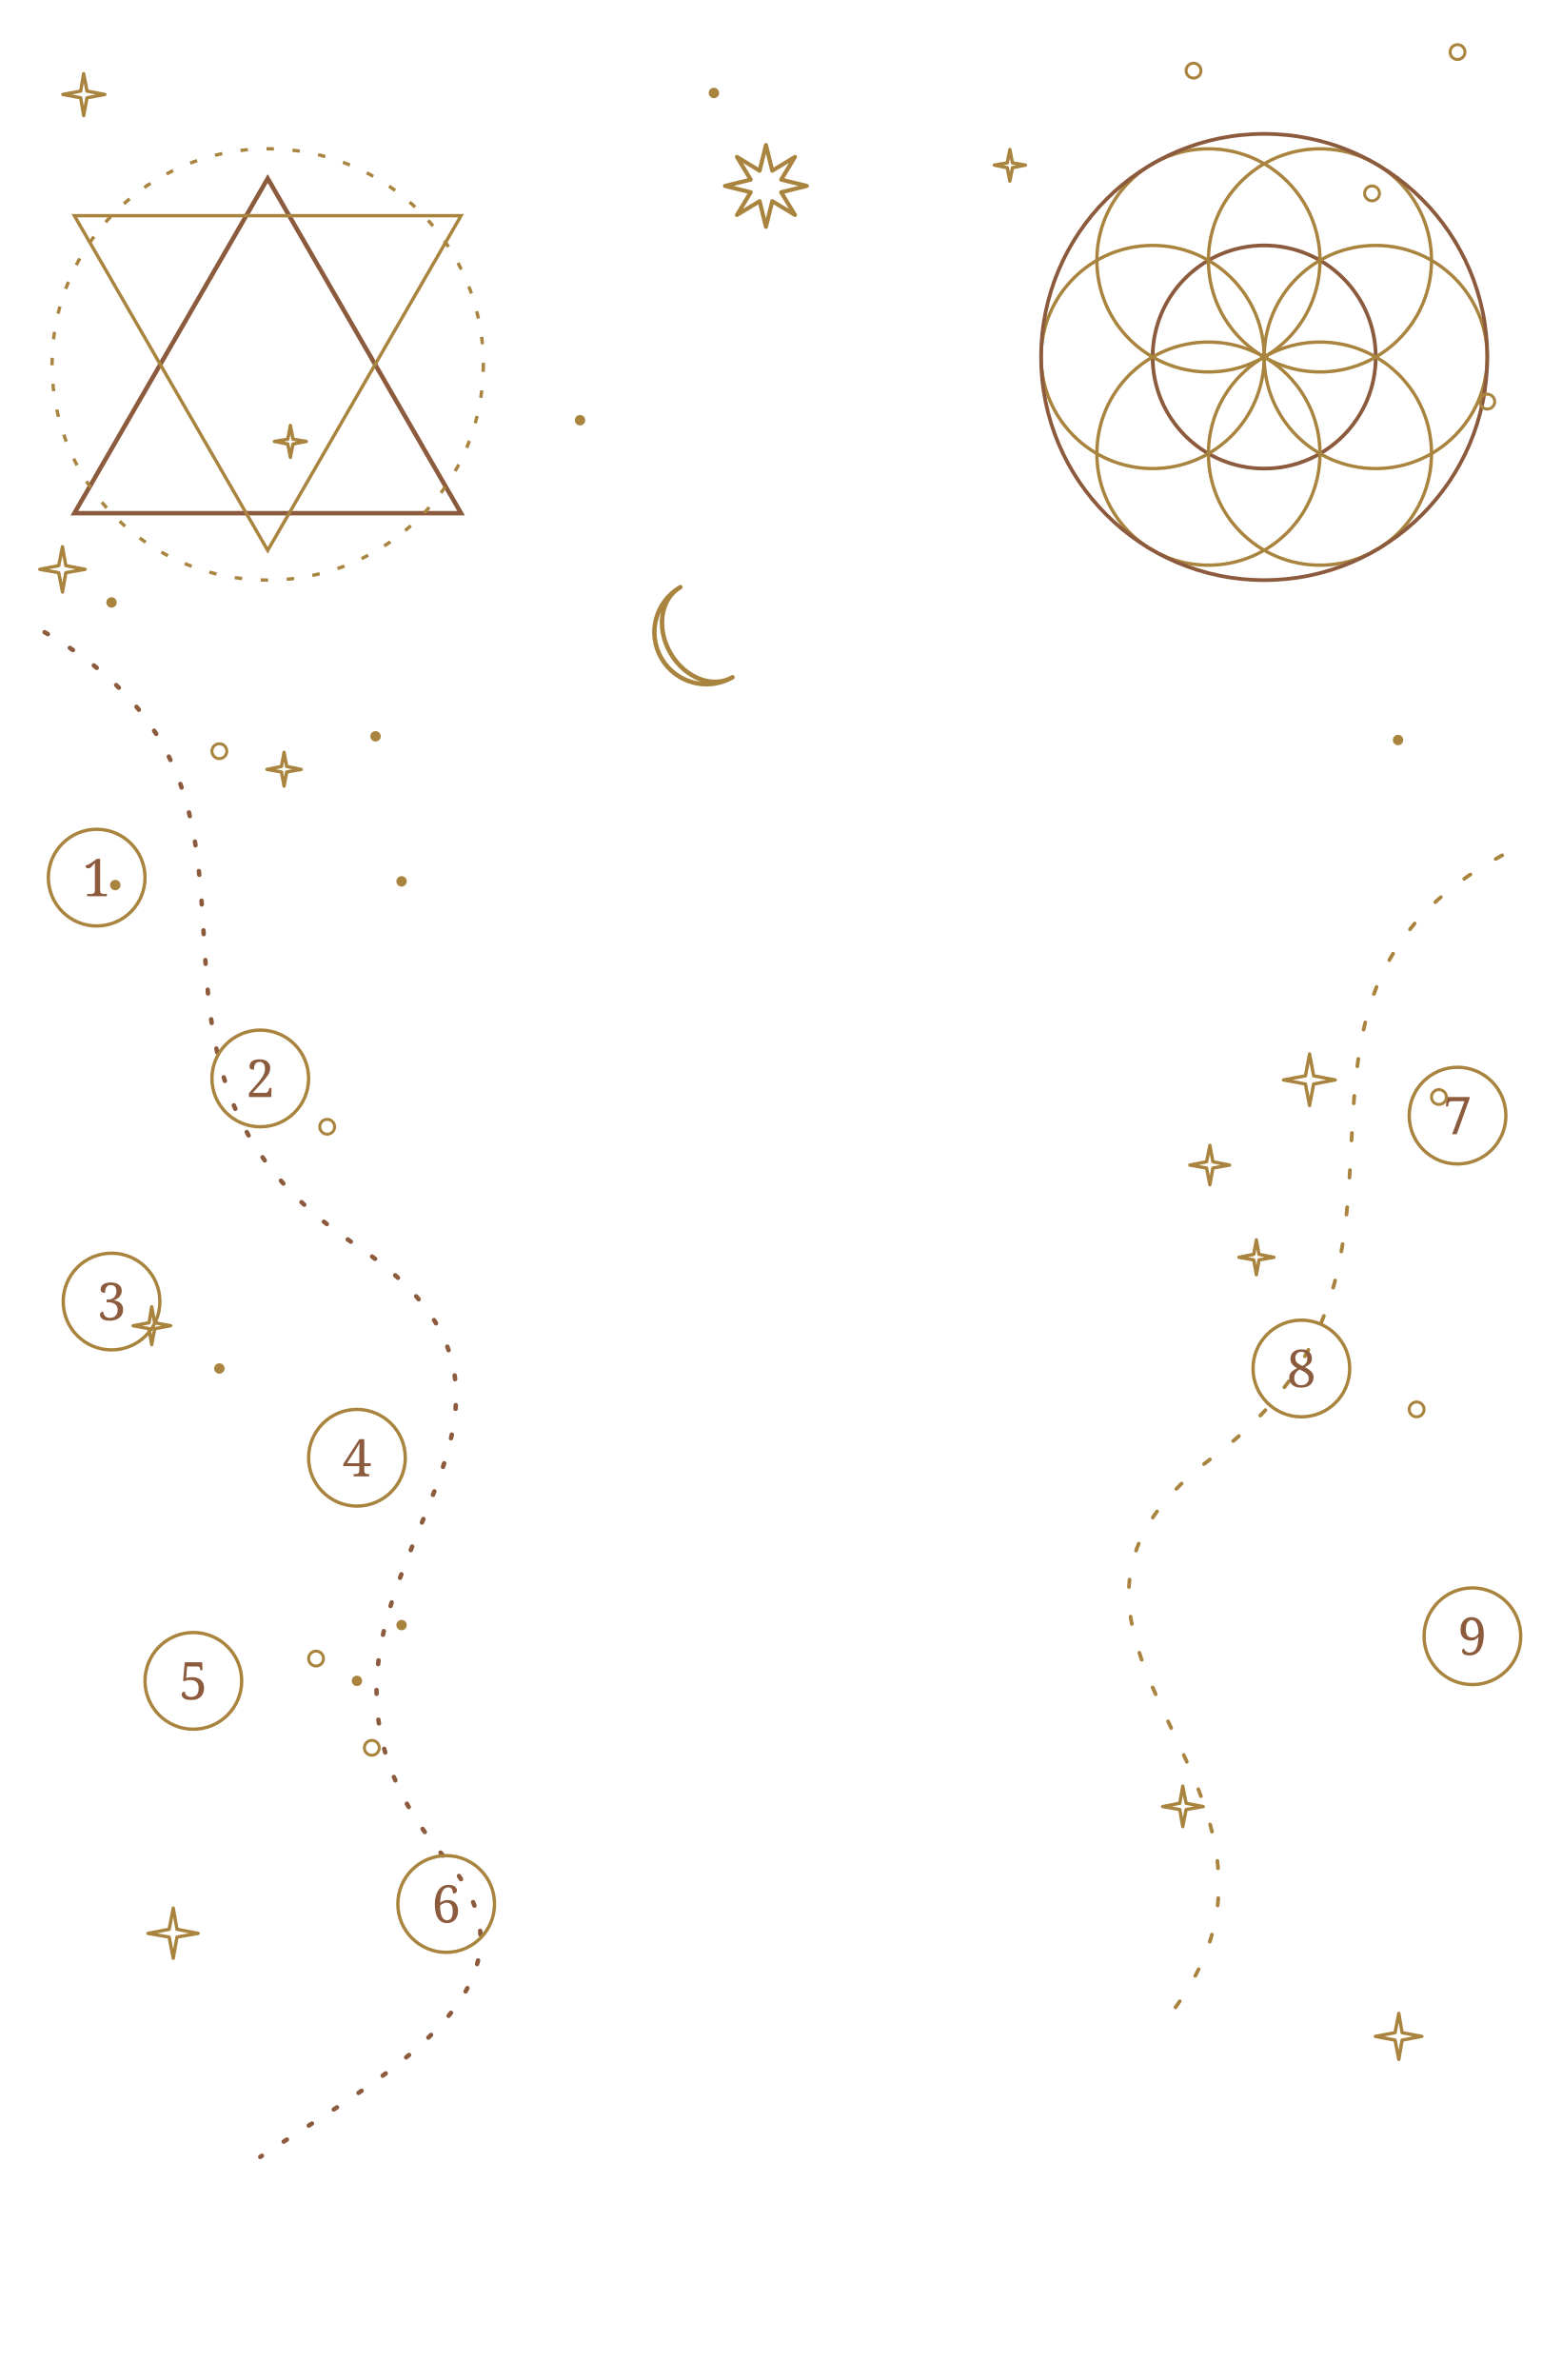
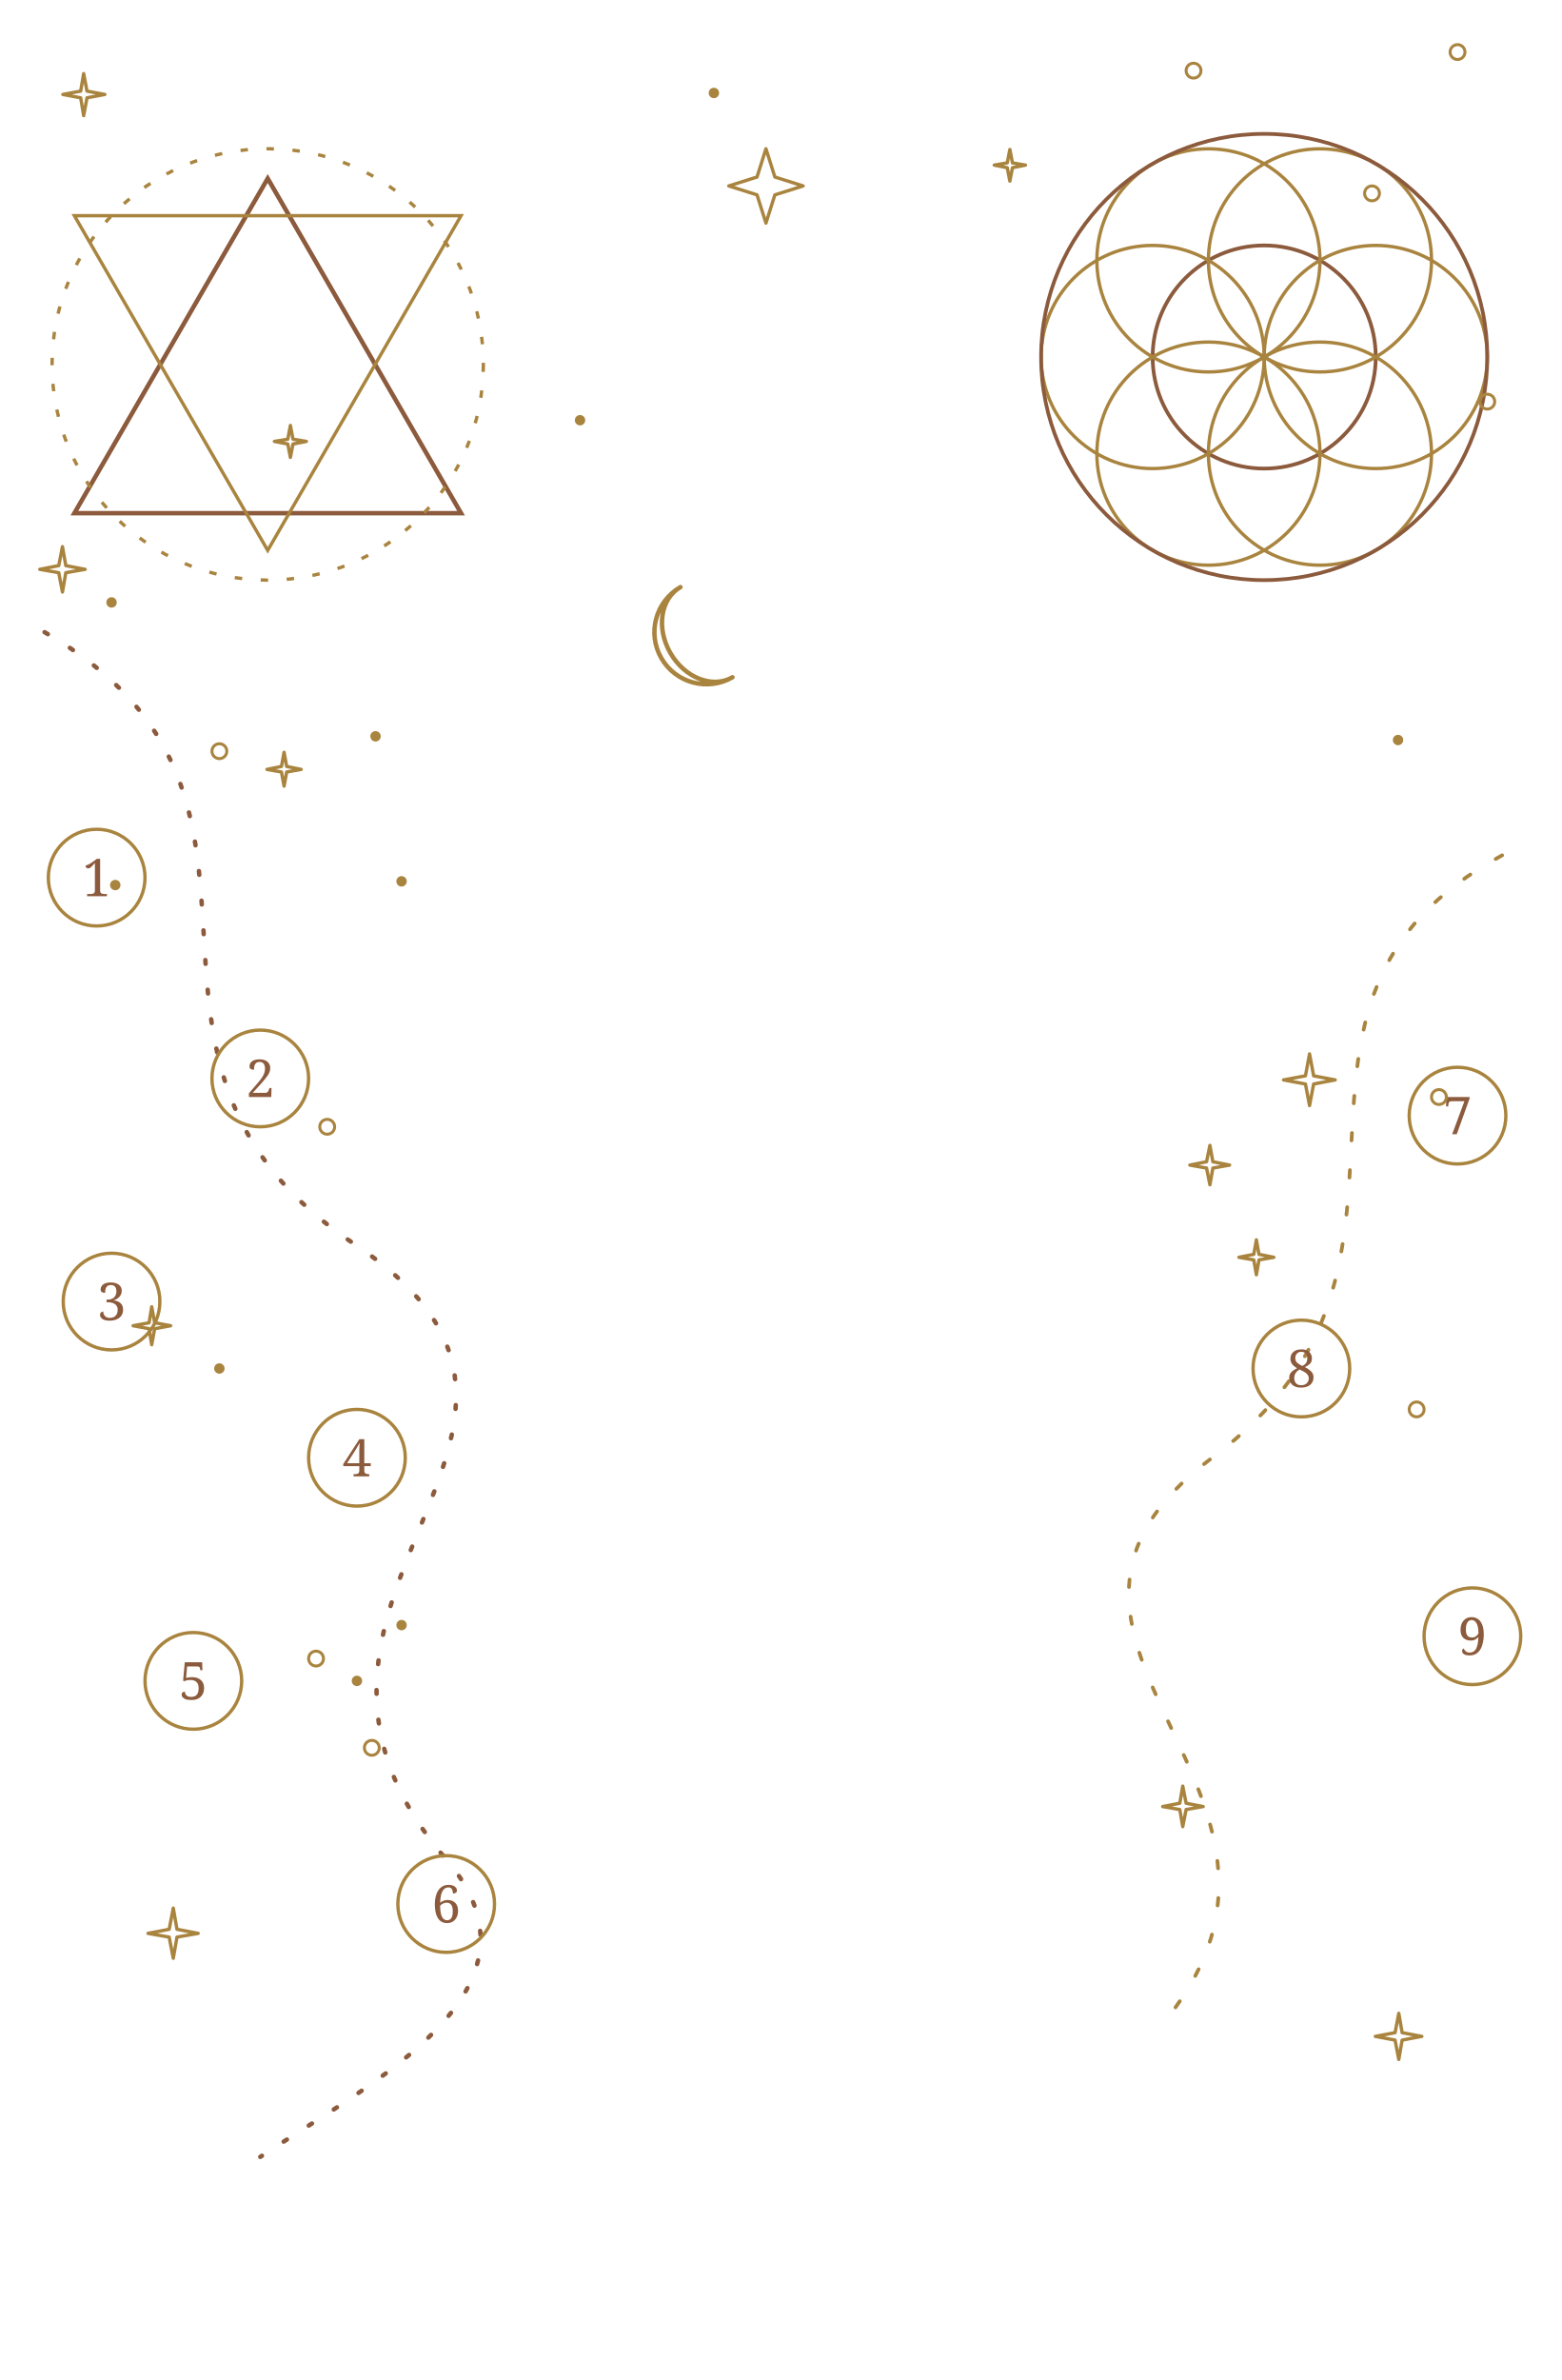
<svg xmlns="http://www.w3.org/2000/svg" viewBox="0 0 420 640" preserveAspectRatio="xMidYMin slice" fill="none">
  <style>
.f{animation:fl 35s ease-in-out infinite;transform-box:fill-box;transform-origin:center}
.f2{animation:fl 42s ease-in-out -9s infinite;transform-box:fill-box;transform-origin:center}
.s{animation:sp 120s linear infinite;transform-box:fill-box;transform-origin:center}
.s2{animation:sp 90s linear infinite reverse;transform-box:fill-box;transform-origin:center}
.t{animation:tw 7s ease-in-out infinite}.t2{animation:tw 9s ease-in-out -3s infinite}
@keyframes fl{0%,100%{transform:translateY(0)}50%{transform:translateY(-6px)}}
@keyframes sp{to{transform:rotate(360deg)}}
@keyframes tw{0%,100%{opacity:1}50%{opacity:.35}}
@media (prefers-reduced-motion:reduce){*{animation:none!important}}
</style>
  <g class="s">
    <circle cx="340" cy="96" r="30" fill="none" stroke="#8C5A3C" stroke-width="1" />
    <circle cx="370.0" cy="96.0" r="30" fill="none" stroke="#A9843F" stroke-width="0.9" />
    <circle cx="355.0" cy="121.981" r="30" fill="none" stroke="#A9843F" stroke-width="0.9" />
    <circle cx="325.0" cy="121.981" r="30" fill="none" stroke="#A9843F" stroke-width="0.9" />
    <circle cx="310.0" cy="96.0" r="30" fill="none" stroke="#A9843F" stroke-width="0.9" />
    <circle cx="325.0" cy="70.019" r="30" fill="none" stroke="#A9843F" stroke-width="0.9" />
    <circle cx="355.0" cy="70.019" r="30" fill="none" stroke="#A9843F" stroke-width="0.9" />
    <circle cx="340" cy="96" r="60" fill="none" stroke="#8C5A3C" stroke-width="1" />
  </g>
  <g class="s2">
    <polygon points="72,48 124,138 20,138" stroke="#8C5A3C" stroke-width="1.2" />
    <polygon points="72,148 20,58 124,58" stroke="#A9843F" stroke-width=".9" />
    <circle cx="72" cy="98" r="58" fill="none" stroke="#A9843F" stroke-width="0.9" stroke-dasharray="2 5" />
  </g>
  <path d="M12,170 C90,215 20,285 96,335 C170,385 60,430 120,500 C150,535 100,560 70,580" stroke="#8C5A3C" stroke-width="1.2" stroke-dasharray="1 7" stroke-linecap="round" />
  <path d="M404,230 C330,270 396,340 326,392 C262,440 360,480 316,540" stroke="#A9843F" stroke-width="1" stroke-dasharray="2 8" stroke-linecap="round" />
  <g class="f">
    <circle cx="26" cy="236" r="13" stroke="#A9843F" stroke-width=".9" />
    <text x="26" y="241" text-anchor="middle" font-family="Georgia,serif" font-size="14" fill="#8C5A3C">1</text>
  </g>
  <g class="f">
    <circle cx="70" cy="290" r="13" stroke="#A9843F" stroke-width=".9" />
    <text x="70" y="295" text-anchor="middle" font-family="Georgia,serif" font-size="14" fill="#8C5A3C">2</text>
  </g>
  <g class="f">
    <circle cx="30" cy="350" r="13" stroke="#A9843F" stroke-width=".9" />
    <text x="30" y="355" text-anchor="middle" font-family="Georgia,serif" font-size="14" fill="#8C5A3C">3</text>
  </g>
  <g class="f">
    <circle cx="96" cy="392" r="13" stroke="#A9843F" stroke-width=".9" />
    <text x="96" y="397" text-anchor="middle" font-family="Georgia,serif" font-size="14" fill="#8C5A3C">4</text>
  </g>
  <g class="f">
    <circle cx="52" cy="452" r="13" stroke="#A9843F" stroke-width=".9" />
    <text x="52" y="457" text-anchor="middle" font-family="Georgia,serif" font-size="14" fill="#8C5A3C">5</text>
  </g>
  <g class="f">
    <circle cx="120" cy="512" r="13" stroke="#A9843F" stroke-width=".9" />
    <text x="120" y="517" text-anchor="middle" font-family="Georgia,serif" font-size="14" fill="#8C5A3C">6</text>
  </g>
  <g class="f2">
    <circle cx="392" cy="300" r="13" stroke="#A9843F" stroke-width=".9" />
    <text x="392" y="305" text-anchor="middle" font-family="Georgia,serif" font-size="14" fill="#8C5A3C">7</text>
  </g>
  <g class="f2">
    <circle cx="350" cy="368" r="13" stroke="#A9843F" stroke-width=".9" />
    <text x="350" y="373" text-anchor="middle" font-family="Georgia,serif" font-size="14" fill="#8C5A3C">8</text>
  </g>
  <g class="f2">
    <circle cx="396" cy="440" r="13" stroke="#A9843F" stroke-width=".9" />
    <text x="396" y="445" text-anchor="middle" font-family="Georgia,serif" font-size="14" fill="#8C5A3C">9</text>
  </g>
  <g class="f">
-     <polygon class="" points="206.0,39.0 207.7,45.9 213.8,42.2 210.1,48.3 217.0,50.0 210.1,51.7 213.8,57.8 207.7,54.1 206.0,61.0 204.3,54.1 198.2,57.8 201.9,51.7 195.0,50.0 201.9,48.3 198.2,42.2 204.3,45.9" fill="none" stroke="#A9843F" stroke-width="1.1" stroke-linejoin="round" />
+     <polygon class="t" points="206,40 208.4,47.6 216,50 208.4,52.4 206,60 203.6,52.4 196,50 203.6,47.6" fill="none" stroke="#A9843F" stroke-width="0.9" stroke-linejoin="round" />
    <g transform="rotate(-30 190 170)">
      <path d="M190,156 A14,14 0 1 0 190,184 A10.08,12.6 0 1 1 190,156Z" fill="none" stroke="#A9843F" stroke-width="1.2" stroke-linejoin="round" />
    </g>
  </g>
  <circle cx="387" cy="295" r="2" fill="none" stroke="#A9843F" stroke-width=".8" />
  <circle class="t2" cx="192" cy="25" r="1.4" fill="#A9843F" />
  <polygon class="t" points="376.2,541.4 377.1,546.6 382.4,547.6 377.1,548.6 376.2,553.8 375.2,548.6 369.9,547.6 375.2,546.6" fill="none" stroke="#A9843F" stroke-width="0.9" stroke-linejoin="round" />
  <polygon class="t2" points="76.4,202.3 77.1,206.1 81.0,206.9 77.1,207.6 76.4,211.4 75.7,207.6 71.8,206.9 75.7,206.1" fill="none" stroke="#A9843F" stroke-width="0.9" stroke-linejoin="round" />
  <circle cx="59" cy="202" r="2" fill="none" stroke="#A9843F" stroke-width=".8" />
  <polygon class="t2" points="352.2,283.4 353.3,289.3 359.1,290.4 353.3,291.5 352.2,297.3 351.1,291.5 345.2,290.4 351.1,289.3" fill="none" stroke="#A9843F" stroke-width="0.9" stroke-linejoin="round" />
  <circle class="t" cx="30" cy="162" r="1.4" fill="#A9843F" />
  <polygon class="t2" points="325.4,308.0 326.2,312.4 330.7,313.3 326.2,314.1 325.4,318.6 324.5,314.1 320.0,313.3 324.5,312.4" fill="none" stroke="#A9843F" stroke-width="0.9" stroke-linejoin="round" />
  <circle class="t" cx="108" cy="437" r="1.4" fill="#A9843F" />
  <circle class="t2" cx="101" cy="198" r="1.4" fill="#A9843F" />
  <circle cx="369" cy="52" r="2" fill="none" stroke="#A9843F" stroke-width=".8" />
  <polygon class="t2" points="46.6,513.1 47.6,518.8 53.3,519.9 47.6,520.9 46.6,526.6 45.5,520.9 39.8,519.9 45.5,518.8" fill="none" stroke="#A9843F" stroke-width="0.9" stroke-linejoin="round" />
  <circle class="t" cx="31" cy="238" r="1.4" fill="#A9843F" />
  <circle cx="88" cy="303" r="2" fill="none" stroke="#A9843F" stroke-width=".8" />
  <circle class="t" cx="156" cy="113" r="1.4" fill="#A9843F" />
  <polygon class="t2" points="78.1,114.4 78.8,118.1 82.4,118.7 78.8,119.4 78.1,123.0 77.4,119.4 73.8,118.7 77.4,118.1" fill="none" stroke="#A9843F" stroke-width="0.9" stroke-linejoin="round" />
  <polygon class="t" points="271.6,40.2 272.3,43.8 275.8,44.4 272.3,45.1 271.6,48.7 270.9,45.1 267.4,44.4 270.9,43.8" fill="none" stroke="#A9843F" stroke-width="0.9" stroke-linejoin="round" />
  <circle class="t2" cx="59" cy="368" r="1.4" fill="#A9843F" />
  <polygon class="t" points="337.9,333.4 338.6,337.3 342.6,338.1 338.6,338.8 337.9,342.8 337.2,338.8 333.2,338.1 337.2,337.3" fill="none" stroke="#A9843F" stroke-width="0.9" stroke-linejoin="round" />
  <polygon class="t2" points="318.1,480.3 319.0,484.9 323.6,485.8 319.0,486.6 318.1,491.2 317.3,486.6 312.7,485.8 317.3,484.9" fill="none" stroke="#A9843F" stroke-width="0.9" stroke-linejoin="round" />
  <circle cx="100" cy="470" r="2" fill="none" stroke="#A9843F" stroke-width=".8" />
  <circle cx="392" cy="14" r="2" fill="none" stroke="#A9843F" stroke-width=".8" />
  <polygon class="t" points="40.8,351.4 41.6,355.7 45.9,356.5 41.6,357.3 40.8,361.6 40.1,357.3 35.8,356.5 40.1,355.7" fill="none" stroke="#A9843F" stroke-width="0.9" stroke-linejoin="round" />
  <circle cx="85" cy="446" r="2" fill="none" stroke="#A9843F" stroke-width=".8" />
  <circle cx="381" cy="379" r="2" fill="none" stroke="#A9843F" stroke-width=".8" />
  <circle cx="400" cy="108" r="2" fill="none" stroke="#A9843F" stroke-width=".8" />
  <circle class="t" cx="376" cy="199" r="1.4" fill="#A9843F" />
  <circle cx="321" cy="19" r="2" fill="none" stroke="#A9843F" stroke-width=".8" />
  <circle class="t" cx="96" cy="452" r="1.4" fill="#A9843F" />
  <circle class="t2" cx="108" cy="237" r="1.4" fill="#A9843F" />
  <polygon class="t" points="16.8,147.0 17.7,152.1 22.9,153.1 17.7,154.0 16.8,159.2 15.8,154.0 10.7,153.1 15.8,152.1" fill="none" stroke="#A9843F" stroke-width="0.9" stroke-linejoin="round" />
  <polygon class="t2" points="22.5,19.8 23.4,24.5 28.2,25.4 23.4,26.3 22.5,31.1 21.7,26.3 16.9,25.4 21.7,24.5" fill="none" stroke="#A9843F" stroke-width="0.9" stroke-linejoin="round" />
</svg>
